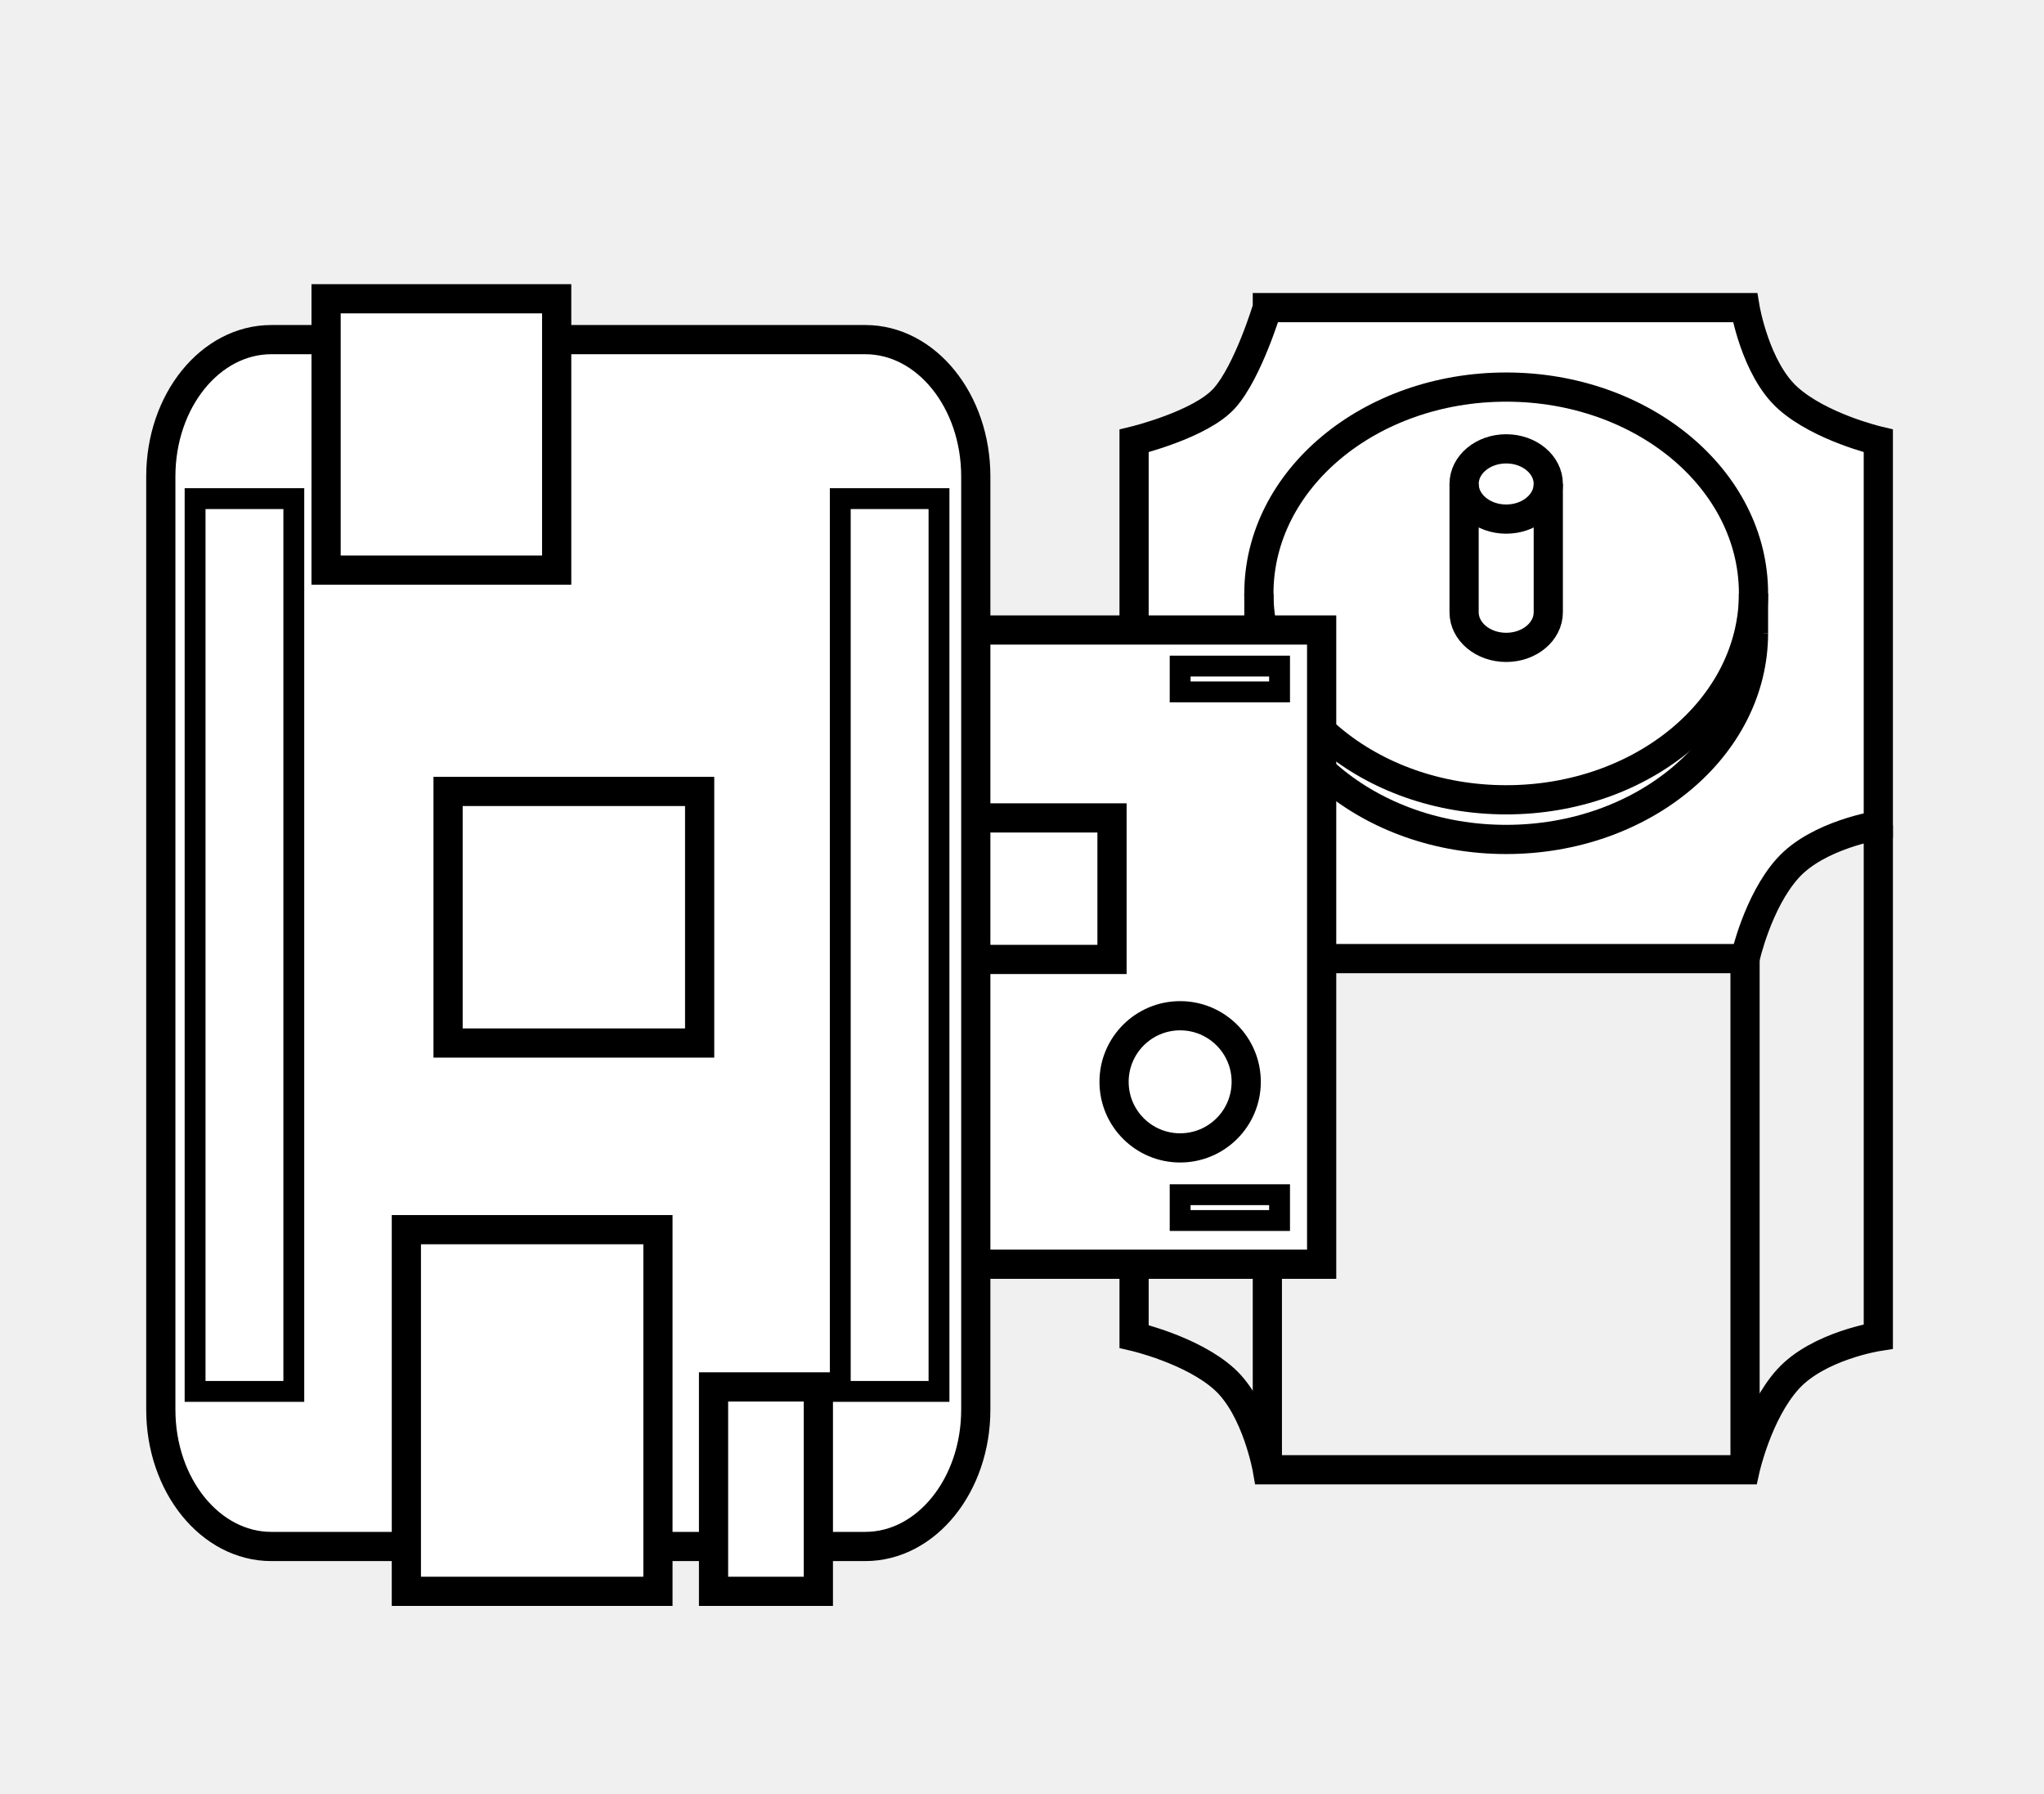
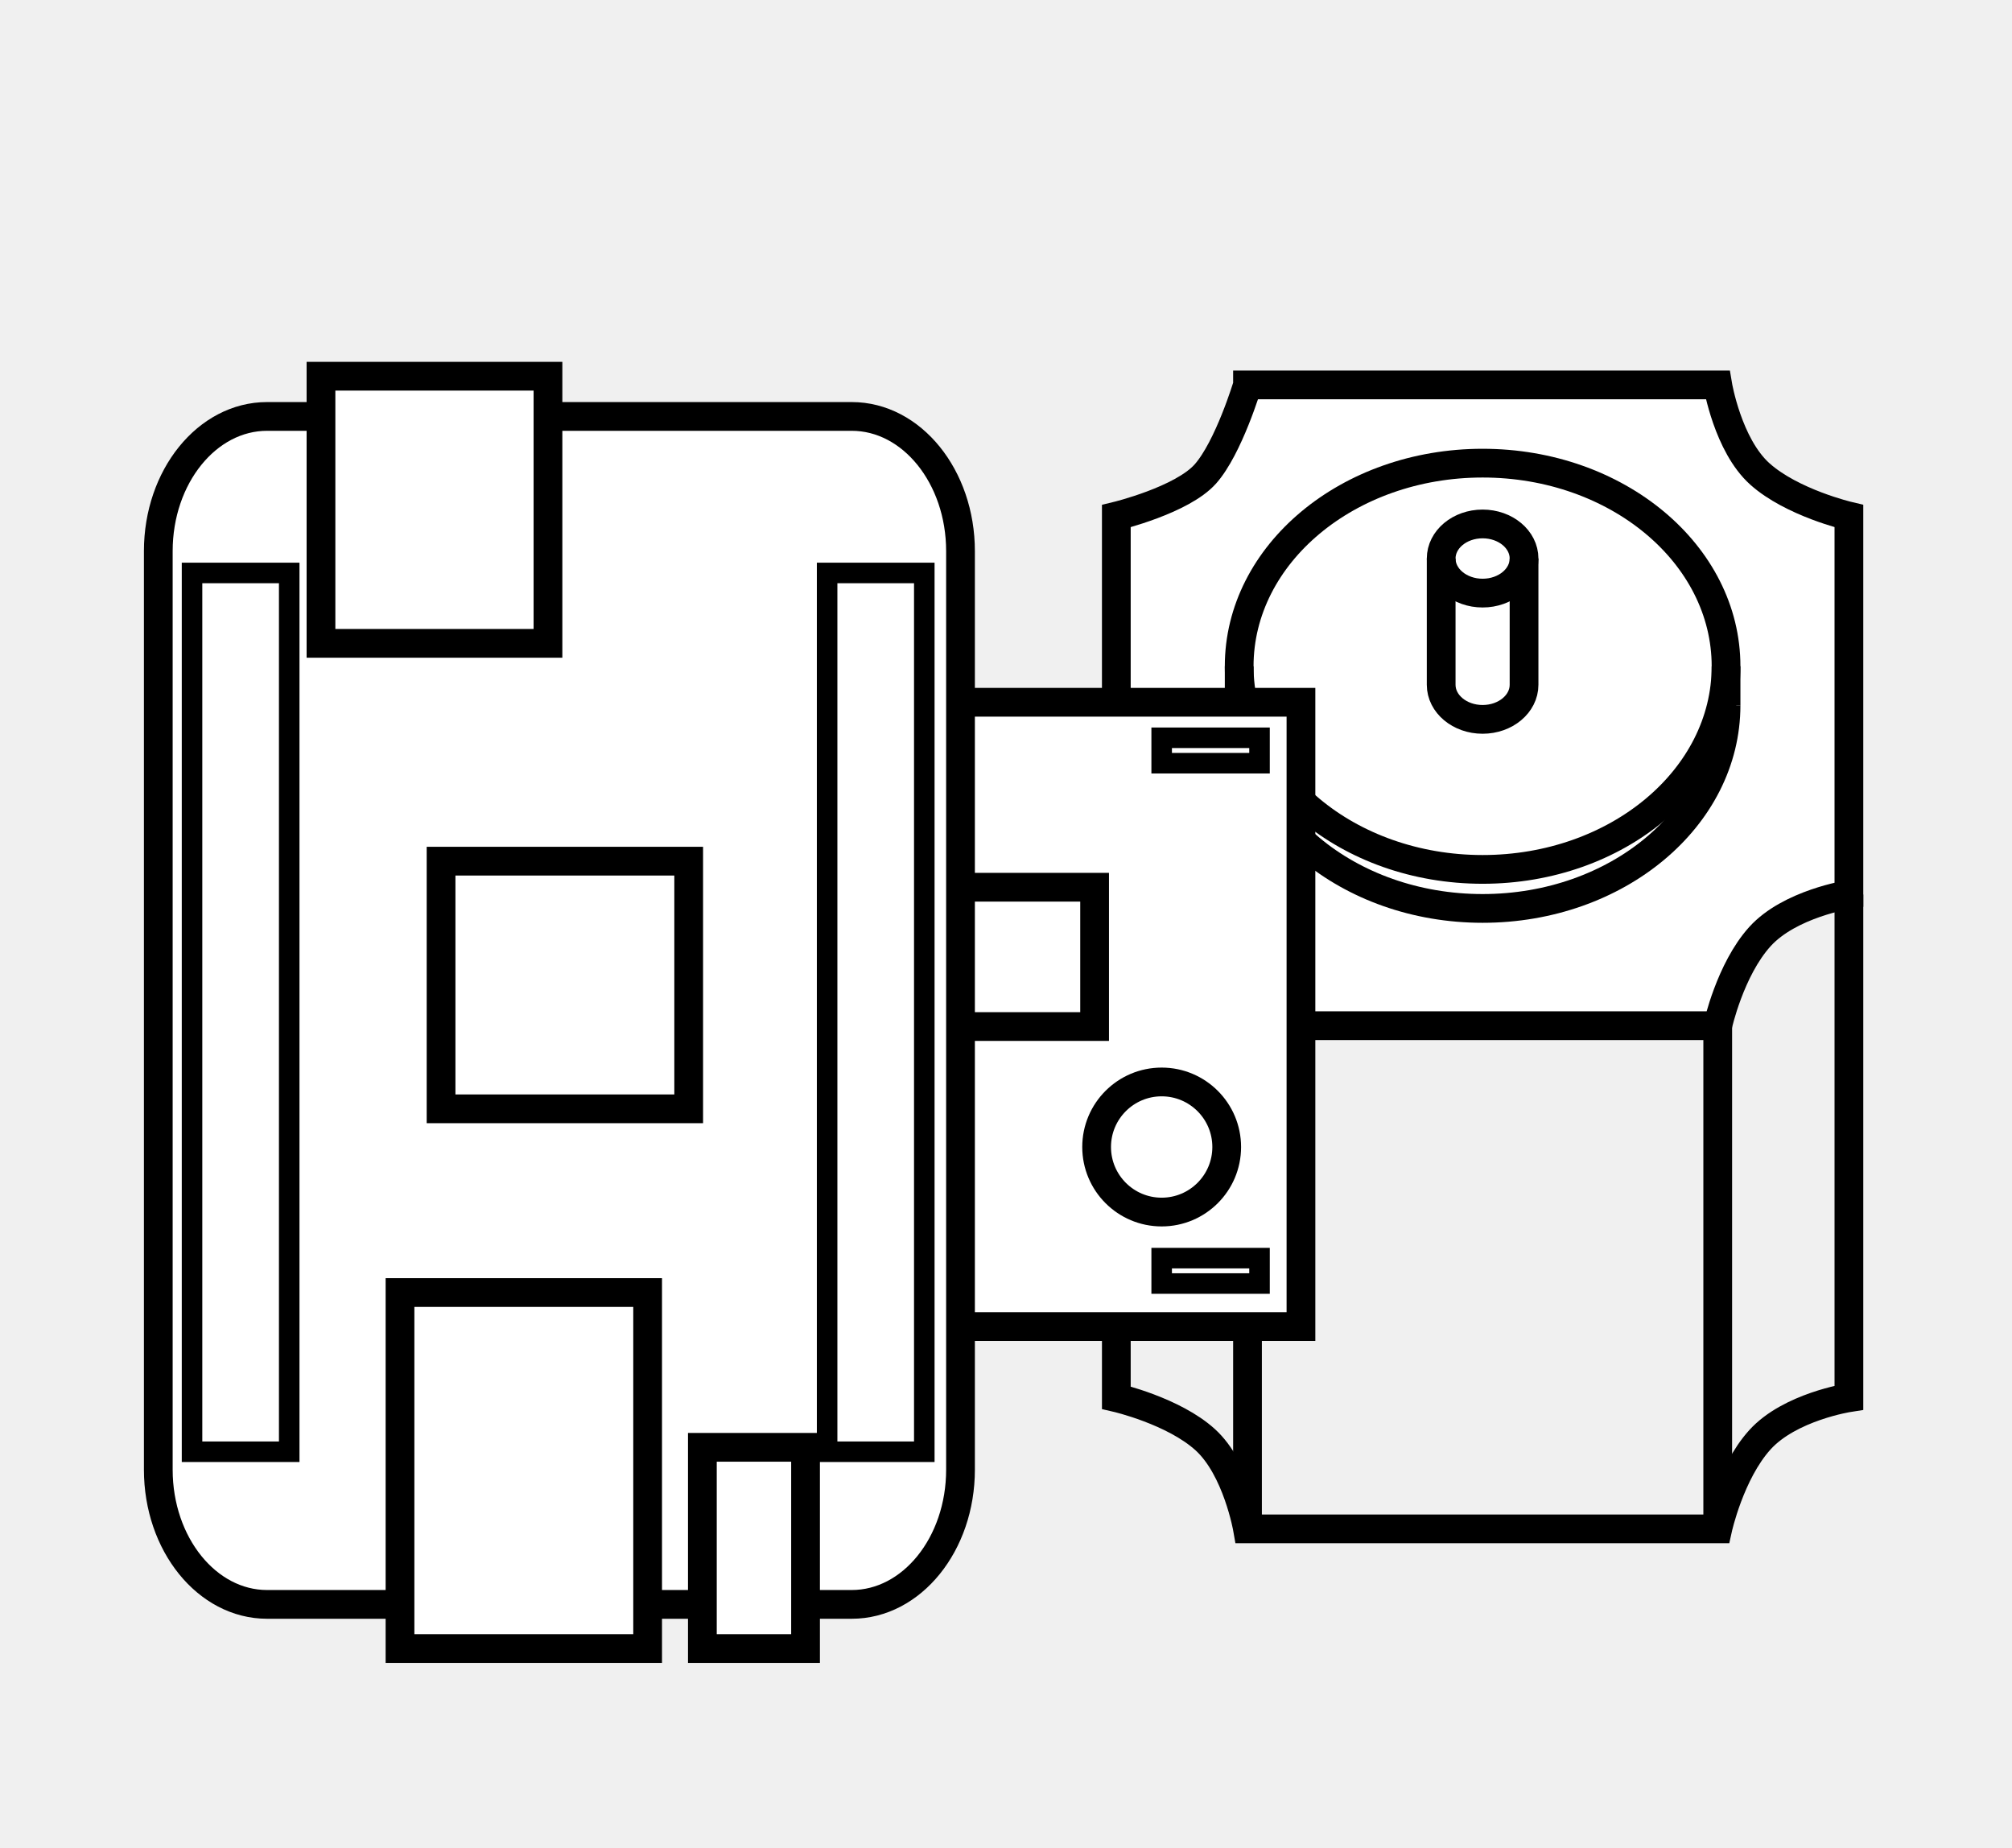
- <svg xmlns="http://www.w3.org/2000/svg" version="1.1" x="0px" y="0px" viewBox="0 0 490 430" xml:space="preserve">
-   <animate id="big" attributeName="viewBox" begin="indefinite" dur="1s" from="0 0 490 430" to="0 0 650 430" fill="freeze" />
-   <g id="brains" pointer-events="all" transform="translate(0,-290)">
+ <svg xmlns="http://www.w3.org/2000/svg" version="1.1" x="0px" y="0px" viewBox="0 0 490 450" xml:space="preserve">
+   <animate id="big" attributeName="viewBox" begin="indefinite" dur="1s" from="0 0 490 450" to="0 0 650 450" fill="freeze" />
+   <g id="brains" pointer-events="all" transform="translate(0,-270)">
    <g id="nanowifi_1_" opacity="0">
      <animate attributeName="opacity" from="0" to="1" begin="big.begin" dur="0.5s" fill="freeze" />
      <animateTransform attributeName="transform" type="translate" from="0,0" to="0,63" additive="sum" begin="big.begin + 0.5s" dur="0.5s" fill="freeze" />
      <rect x="84.768" y="299.522" display="inline" fill="#FFFFFF" stroke="#898989" stroke-width="7" stroke-miterlimit="10" width="42" height="42.602" />
      <rect x="78.171" y="274.856" display="inline" fill="#FFFFFF" stroke="#000000" stroke-width="7" stroke-miterlimit="10" width="55.281" height="24.666" />
      <rect x="94.831" y="325.918" display="inline" fill="#FFFFFF" stroke="#898989" stroke-width="5" stroke-miterlimit="10" width="3.208" height="3.208" />
      <rect x="113.609" y="325.918" display="inline" fill="#FFFFFF" stroke="#898989" stroke-width="5" stroke-miterlimit="10" width="3.208" height="3.208" />
    </g>
    <g id="stepper_1_" pointer-events="all">
      <animateTransform attributeName="transform" type="translate" from="0,0" to="172.8,0" additive="sum" begin="big.begin" dur="1s" fill="freeze" />
      <path fill="#ffffff" stroke="#000000" stroke-width="7" stroke-miterlimit="10" d="M303.815,363.733c0,0-4.584,15.292-10.264,21.684    c-5.68,6.391-21.684,10.264-21.684,10.264v92.145c0,0,13.96,3.218,21.684,10.263c7.723,7.045,10.264,21.684,10.264,21.684h114.518    c0,0,3.004-13.651,10.264-21.684s21.683-10.263,21.683-10.263V395.68c0,0-13.865-3.253-21.683-10.264    c-7.817-7.012-10.264-21.684-10.264-21.684H303.815z" />
      <path fill="none" stroke="#000000" stroke-width="7" stroke-miterlimit="10" d="M418.333,480.408" />
      <path fill="none" stroke="#000000" stroke-width="7" stroke-miterlimit="10" d="M428.597,502.091" />
      <path fill="none" stroke="#000000" stroke-width="7" stroke-miterlimit="10" d="M271.868,487.825v122.529    c0,0,13.96,3.219,21.684,10.264c7.723,7.046,10.264,21.683,10.264,21.683h114.518c0,0,3.004-13.649,10.264-21.683    c7.26-8.032,21.683-10.264,21.683-10.264V487.825" />
      <line fill="none" stroke="#000000" stroke-width="7" stroke-miterlimit="10" x1="303.815" y1="519.771" x2="303.815" y2="642.3" />
      <line fill="none" stroke="#000000" stroke-width="7" stroke-miterlimit="10" x1="418.333" y1="519.771" x2="418.333" y2="642.3" />
      <path fill="none" stroke="#000000" stroke-width="7" stroke-miterlimit="10" d="M420.359,441.752    c0,27.318-26.542,49.464-59.285,49.464s-59.286-22.146-59.286-49.464" />
      <path fill="none" stroke="#000000" stroke-width="7" stroke-miterlimit="10" d="M361.074,392.288" />
      <ellipse fill="none" stroke="#000000" stroke-width="7" stroke-miterlimit="10" cx="361.074" cy="432.248" rx="59.286" ry="49.464" />
      <line fill="none" stroke="#000000" stroke-width="7" stroke-miterlimit="10" x1="301.788" y1="441.752" x2="301.788" y2="432.248" />
      <line fill="none" stroke="#000000" stroke-width="7" stroke-miterlimit="10" x1="420.359" y1="441.752" x2="420.359" y2="432.248" />
      <ellipse fill="none" stroke="#000000" stroke-width="7" stroke-miterlimit="10" cx="361.074" cy="406.008" rx="10.091" ry="8.42" />
      <path fill="none" stroke="#000000" stroke-width="7" stroke-miterlimit="10" d="M350.982,406.008v30.75    c0,4.65,4.518,8.42,10.092,8.42c5.573,0,10.091-3.77,10.091-8.42v-30.75" />
      <path fill="none" stroke="#000000" stroke-width="7" stroke-miterlimit="10" d="M361.074,433.333" />
    </g>
    <g id="bigeasydriver_1_" pointer-events="all">
      <animateTransform attributeName="transform" type="translate" from="0,0" to="86.4,-0" additive="sum" begin="big.begin" dur="1s" fill="freeze" />
      <rect x="182.399" y="441.013" fill="#FFFFFF" stroke="#000000" stroke-width="7" stroke-miterlimit="10" width="134.435" height="152.024" />
      <rect x="232.654" y="486.055" fill="#FFFFFF" stroke="#000000" stroke-width="7" stroke-miterlimit="10" width="33.924" height="33.923" />
      <circle fill="#FFFFFF" stroke="#000000" stroke-width="7" stroke-miterlimit="10" cx="282.911" cy="549.313" r="15.84" />
      <line fill="none" stroke="#000000" stroke-width="7" stroke-miterlimit="10" x1="206.784" y1="458.358" x2="206.784" y2="478.244" />
      <line fill="none" stroke="#000000" stroke-width="7" stroke-miterlimit="10" x1="206.784" y1="490.287" x2="206.784" y2="525.838" />
      <line fill="none" stroke="#000000" stroke-width="7" stroke-miterlimit="10" x1="206.784" y1="536.905" x2="206.784" y2="572.458" />
      <rect x="282.911" y="576.372" fill="none" stroke="#000000" stroke-width="5" stroke-miterlimit="10" width="23.832" height="6.188" />
      <rect x="282.911" y="449.661" fill="none" stroke="#000000" stroke-width="5" stroke-miterlimit="10" width="23.832" height="6.188" />
    </g>
    <g id="beaglebone_1_">
      <path fill="#FFFFFF" stroke="#000000" stroke-width="7" stroke-miterlimit="10" d="M233.921,627.898    c0,18.111-11.861,32.795-26.492,32.795H65.042c-14.631,0-26.491-14.684-26.491-32.795V404.203    c0-18.111,11.86-32.795,26.491-32.795h142.387c14.631,0,26.492,14.684,26.492,32.795V627.898z" />
      <rect x="78.171" y="361.615" fill="#FFFFFF" stroke="#000000" stroke-width="7" stroke-miterlimit="10" width="55.281" height="65.049" />
      <rect x="107.416" y="479.707" fill="#FFFFFF" stroke="#000000" stroke-width="7" stroke-miterlimit="10" width="60.307" height="60.307" />
      <rect x="97.416" y="584.752" fill="#FFFFFF" stroke="#000000" stroke-width="7" stroke-miterlimit="10" width="60.307" height="86.691" />
      <rect x="171.055" y="622.445" fill="#FFFFFF" stroke="#000000" stroke-width="7" stroke-miterlimit="10" width="25.127" height="48.999" />
      <rect x="201.435" y="409.523" fill="#FFFFFF" stroke="#000000" stroke-width="5" stroke-miterlimit="10" width="23.667" height="214" />
      <rect x="46.768" y="409.523" fill="#FFFFFF" stroke="#000000" stroke-width="5" stroke-miterlimit="10" width="23.667" height="214" />
    </g>
    <g>
      <path id="usb_1_" opacity="0" fill="#898989" d="M105.172,371.133l-2.899,5.021h2.068v25.66l-5.279-4.997   c-0.34-0.425-0.58-0.981-0.593-1.554c0-2.315,0-3.69-0.001-4.196c0.978-0.343,1.683-1.265,1.683-2.36   c0-1.386-1.125-2.51-2.511-2.51c-1.387,0-2.511,1.124-2.511,2.51c0,1.096,0.705,2.018,1.682,2.36l-0.001,4.147   c0,1.123,0.617,2.301,1.34,3.051c-0.021-0.021-0.044-0.042,0,0c0.018,0.018,5.601,5.302,5.601,5.302   c0.34,0.425,0.577,0.98,0.591,1.552v2.903c-1.917,0.385-3.363,2.078-3.363,4.109c0,2.316,1.878,4.193,4.192,4.193   c2.316,0,4.193-1.877,4.193-4.193c0-2.031-1.446-3.725-3.365-4.109v-2.852c0-0.009,0-0.016,0-0.022v-6.309   c0.015-0.57,0.252-1.125,0.593-1.55c0,0,5.583-5.284,5.6-5.3c0.045-0.043,0.022-0.021,0,0c0.724-0.75,1.339-1.929,1.339-3.053   l0-3.996h1.684v-5.021h-5.021v5.021h1.681c0,0-0.002,1.053-0.002,4.045c-0.013,0.572-0.252,1.129-0.593,1.555l-5.279,4.998v-19.385   h2.071L105.172,371.133z">
        <animate attributeName="opacity" from="0" to="1" begin="big.begin" dur="1s" fill="freeze" />
      </path>
    </g>
    <g id="I_x2F_O_1_" opacity="0">
      <animate attributeName="opacity" from="0" to="1" begin="big.begin" dur="1s" fill="freeze" />
      <g display="inline">
        <g>
          <rect x="51.674" y="608.763" fill="#FFFFFF" width="4.854" height="4.854" />
          <polygon fill="#898989" points="56.528,608.763 51.674,608.763 51.674,613.617 56.528,613.617 56.528,608.763     " />
        </g>
        <g>
          <rect x="51.674" y="598.763" fill="#FFFFFF" width="4.854" height="4.854" />
          <polygon fill="#898989" points="56.528,598.763 51.674,598.763 51.674,603.617 56.528,603.617 56.528,598.763     " />
        </g>
        <g>
          <rect x="51.674" y="588.763" fill="#FFFFFF" width="4.854" height="4.854" />
          <polygon fill="#898989" points="56.528,588.763 51.674,588.763 51.674,593.617 56.528,593.617 56.528,588.763     " />
        </g>
        <g>
          <rect x="51.674" y="578.763" fill="#FFFFFF" width="4.854" height="4.854" />
          <polygon fill="#898989" points="56.528,578.763 51.674,578.763 51.674,583.617 56.528,583.617 56.528,578.763     " />
        </g>
        <g>
          <rect x="51.674" y="568.763" fill="#FFFFFF" width="4.854" height="4.854" />
          <polygon fill="#898989" points="56.528,568.763 51.674,568.763 51.674,573.617 56.528,573.617 56.528,568.763     " />
        </g>
        <g>
          <rect x="51.674" y="558.763" fill="#FFFFFF" width="4.854" height="4.854" />
          <polygon fill="#898989" points="56.528,558.763 51.674,558.763 51.674,563.617 56.528,563.617 56.528,558.763     " />
        </g>
        <g>
          <rect x="51.674" y="548.763" fill="#FFFFFF" width="4.854" height="4.854" />
          <polygon fill="#898989" points="56.528,548.763 51.674,548.763 51.674,553.617 56.528,553.617 56.528,548.763     " />
        </g>
        <g>
          <rect x="51.674" y="538.763" fill="#FFFFFF" width="4.854" height="4.854" />
          <polygon fill="#898989" points="56.528,538.763 51.674,538.763 51.674,543.617 56.528,543.617 56.528,538.763     " />
        </g>
        <g>
          <rect x="51.674" y="528.763" fill="#FFFFFF" width="4.854" height="4.854" />
          <polygon fill="#898989" points="56.528,528.763 51.674,528.763 51.674,533.617 56.528,533.617 56.528,528.763     " />
        </g>
        <g>
          <rect x="51.674" y="518.763" fill="#FFFFFF" width="4.854" height="4.854" />
          <polygon fill="#898989" points="56.528,518.763 51.674,518.763 51.674,523.617 56.528,523.617 56.528,518.763     " />
        </g>
        <g>
          <rect x="51.674" y="508.763" fill="#FFFFFF" width="4.854" height="4.854" />
          <polygon fill="#898989" points="56.528,508.763 51.674,508.763 51.674,513.617 56.528,513.617 56.528,508.763     " />
        </g>
        <g>
          <rect x="51.674" y="498.763" fill="#FFFFFF" width="4.854" height="4.854" />
          <polygon fill="#898989" points="56.528,498.763 51.674,498.763 51.674,503.617 56.528,503.617 56.528,498.763     " />
        </g>
        <g>
          <rect x="51.674" y="488.763" fill="#FFFFFF" width="4.854" height="4.854" />
          <polygon fill="#898989" points="56.528,488.763 51.674,488.763 51.674,493.617 56.528,493.617 56.528,488.763     " />
        </g>
        <g>
          <rect x="51.674" y="478.763" fill="#FFFFFF" width="4.854" height="4.854" />
          <polygon fill="#898989" points="56.528,478.763 51.674,478.763 51.674,483.617 56.528,483.617 56.528,478.763     " />
        </g>
        <g>
          <rect x="51.674" y="468.763" fill="#FFFFFF" width="4.854" height="4.854" />
          <polygon fill="#898989" points="56.528,468.763 51.674,468.763 51.674,473.617 56.528,473.617 56.528,468.763     " />
        </g>
        <g>
          <rect x="51.674" y="458.763" fill="#FFFFFF" width="4.854" height="4.854" />
          <polygon fill="#898989" points="56.528,458.763 51.674,458.763 51.674,463.617 56.528,463.617 56.528,458.763     " />
        </g>
        <g>
          <rect x="51.674" y="448.763" fill="#FFFFFF" width="4.854" height="4.854" />
          <polygon fill="#898989" points="56.528,448.763 51.674,448.763 51.674,453.617 56.528,453.617 56.528,448.763     " />
        </g>
        <g>
          <rect x="51.674" y="438.763" fill="#FFFFFF" width="4.854" height="4.854" />
          <polygon fill="#898989" points="56.528,438.763 51.674,438.763 51.674,443.617 56.528,443.617 56.528,438.763     " />
        </g>
        <g>
          <rect x="51.674" y="428.763" fill="#FFFFFF" width="4.854" height="4.854" />
          <polygon fill="#898989" points="56.528,428.763 51.674,428.763 51.674,433.617 56.528,433.617 56.528,428.763     " />
        </g>
        <g>
          <rect x="51.674" y="418.763" fill="#FFFFFF" width="4.854" height="4.854" />
          <polygon fill="#898989" points="56.528,418.763 51.674,418.763 51.674,423.617 56.528,423.617 56.528,418.763     " />
        </g>
      </g>
      <g display="inline">
        <g>
          <rect x="61.008" y="608.763" fill="#FFFFFF" width="4.854" height="4.854" />
          <polygon fill="#898989" points="65.862,608.763 61.008,608.763 61.008,613.617 65.862,613.617 65.862,608.763     " />
        </g>
        <g>
          <rect x="61.008" y="598.763" fill="#FFFFFF" width="4.854" height="4.854" />
          <polygon fill="#898989" points="65.862,598.763 61.008,598.763 61.008,603.617 65.862,603.617 65.862,598.763     " />
        </g>
        <g>
          <rect x="61.008" y="588.763" fill="#FFFFFF" width="4.854" height="4.854" />
          <polygon fill="#898989" points="65.862,588.763 61.008,588.763 61.008,593.617 65.862,593.617 65.862,588.763     " />
        </g>
        <g>
          <rect x="61.008" y="578.763" fill="#FFFFFF" width="4.854" height="4.854" />
          <polygon fill="#898989" points="65.862,578.763 61.008,578.763 61.008,583.617 65.862,583.617 65.862,578.763     " />
        </g>
        <g>
          <rect x="61.008" y="568.763" fill="#FFFFFF" width="4.854" height="4.854" />
          <polygon fill="#898989" points="65.862,568.763 61.008,568.763 61.008,573.617 65.862,573.617 65.862,568.763     " />
        </g>
        <g>
          <rect x="61.008" y="558.763" fill="#FFFFFF" width="4.854" height="4.854" />
          <polygon fill="#898989" points="65.862,558.763 61.008,558.763 61.008,563.617 65.862,563.617 65.862,558.763     " />
        </g>
        <g>
          <rect x="61.008" y="548.763" fill="#FFFFFF" width="4.854" height="4.854" />
          <polygon fill="#898989" points="65.862,548.763 61.008,548.763 61.008,553.617 65.862,553.617 65.862,548.763     " />
        </g>
        <g>
          <rect x="61.008" y="538.763" fill="#FFFFFF" width="4.854" height="4.854" />
          <polygon fill="#898989" points="65.862,538.763 61.008,538.763 61.008,543.617 65.862,543.617 65.862,538.763     " />
        </g>
        <g>
          <rect x="61.008" y="528.763" fill="#FFFFFF" width="4.854" height="4.854" />
          <polygon fill="#898989" points="65.862,528.763 61.008,528.763 61.008,533.617 65.862,533.617 65.862,528.763     " />
        </g>
        <g>
          <rect x="61.008" y="518.763" fill="#FFFFFF" width="4.854" height="4.854" />
          <polygon fill="#898989" points="65.862,518.763 61.008,518.763 61.008,523.617 65.862,523.617 65.862,518.763     " />
        </g>
        <g>
          <rect x="61.008" y="508.763" fill="#FFFFFF" width="4.854" height="4.854" />
          <polygon fill="#898989" points="65.862,508.763 61.008,508.763 61.008,513.617 65.862,513.617 65.862,508.763     " />
        </g>
        <g>
          <rect x="61.008" y="498.763" fill="#FFFFFF" width="4.854" height="4.854" />
          <polygon fill="#898989" points="65.862,498.763 61.008,498.763 61.008,503.617 65.862,503.617 65.862,498.763     " />
        </g>
        <g>
          <rect x="61.008" y="488.763" fill="#FFFFFF" width="4.854" height="4.854" />
          <polygon fill="#898989" points="65.862,488.763 61.008,488.763 61.008,493.617 65.862,493.617 65.862,488.763     " />
        </g>
        <g>
          <rect x="61.008" y="478.763" fill="#FFFFFF" width="4.854" height="4.854" />
          <polygon fill="#898989" points="65.862,478.763 61.008,478.763 61.008,483.617 65.862,483.617 65.862,478.763     " />
        </g>
        <g>
          <rect x="61.008" y="468.763" fill="#FFFFFF" width="4.854" height="4.854" />
          <polygon fill="#898989" points="65.862,468.763 61.008,468.763 61.008,473.617 65.862,473.617 65.862,468.763     " />
        </g>
        <g>
          <rect x="61.008" y="458.763" fill="#FFFFFF" width="4.854" height="4.854" />
          <polygon fill="#898989" points="65.862,458.763 61.008,458.763 61.008,463.617 65.862,463.617 65.862,458.763     " />
        </g>
        <g>
          <rect x="61.008" y="448.763" fill="#FFFFFF" width="4.854" height="4.854" />
          <polygon fill="#898989" points="65.862,448.763 61.008,448.763 61.008,453.617 65.862,453.617 65.862,448.763     " />
        </g>
        <g>
          <rect x="61.008" y="438.763" fill="#FFFFFF" width="4.854" height="4.854" />
          <polygon fill="#898989" points="65.862,438.763 61.008,438.763 61.008,443.617 65.862,443.617 65.862,438.763     " />
        </g>
        <g>
          <rect x="61.008" y="428.763" fill="#FFFFFF" width="4.854" height="4.854" />
          <polygon fill="#898989" points="65.862,428.763 61.008,428.763 61.008,433.617 65.862,433.617 65.862,428.763     " />
        </g>
        <g>
          <rect x="61.008" y="418.763" fill="#FFFFFF" width="4.854" height="4.854" />
          <polygon fill="#898989" points="65.862,418.763 61.008,418.763 61.008,423.617 65.862,423.617 65.862,418.763     " />
        </g>
      </g>
      <g display="inline">
        <g>
          <rect x="206.174" y="608.763" fill="#FFFFFF" width="4.854" height="4.854" />
          <polygon fill="#898989" points="211.028,608.763 206.174,608.763 206.174,613.617 211.028,613.617 211.028,608.763     " />
        </g>
        <g>
          <rect x="206.174" y="598.763" fill="#FFFFFF" width="4.854" height="4.854" />
          <polygon fill="#898989" points="211.028,598.763 206.174,598.763 206.174,603.617 211.028,603.617 211.028,598.763     " />
        </g>
        <g>
          <rect x="206.174" y="588.763" fill="#FFFFFF" width="4.854" height="4.854" />
          <polygon fill="#898989" points="211.028,588.763 206.174,588.763 206.174,593.617 211.028,593.617 211.028,588.763     " />
        </g>
        <g>
          <rect x="206.174" y="578.763" fill="#FFFFFF" width="4.854" height="4.854" />
          <polygon fill="#898989" points="211.028,578.763 206.174,578.763 206.174,583.617 211.028,583.617 211.028,578.763     " />
        </g>
        <g>
          <rect x="206.174" y="568.763" fill="#FFFFFF" width="4.854" height="4.854" />
          <polygon fill="#898989" points="211.028,568.763 206.174,568.763 206.174,573.617 211.028,573.617 211.028,568.763     " />
        </g>
        <g>
          <rect x="206.174" y="558.763" fill="#FFFFFF" width="4.854" height="4.854" />
          <polygon fill="#898989" points="211.028,558.763 206.174,558.763 206.174,563.617 211.028,563.617 211.028,558.763     " />
        </g>
        <g>
          <rect x="206.174" y="548.763" fill="#FFFFFF" width="4.854" height="4.854" />
          <polygon fill="#898989" points="211.028,548.763 206.174,548.763 206.174,553.617 211.028,553.617 211.028,548.763     " />
        </g>
        <g>
          <rect x="206.174" y="538.763" fill="#FFFFFF" width="4.854" height="4.854" />
          <polygon fill="#898989" points="211.028,538.763 206.174,538.763 206.174,543.617 211.028,543.617 211.028,538.763     " />
        </g>
        <g>
          <rect x="206.174" y="528.763" fill="#FFFFFF" width="4.854" height="4.854" />
          <polygon fill="#898989" points="211.028,528.763 206.174,528.763 206.174,533.617 211.028,533.617 211.028,528.763     " />
        </g>
        <g>
          <rect x="206.174" y="518.763" fill="#FFFFFF" width="4.854" height="4.854" />
          <polygon fill="#898989" points="211.028,518.763 206.174,518.763 206.174,523.617 211.028,523.617 211.028,518.763     " />
        </g>
        <g>
          <rect x="206.174" y="508.763" fill="#FFFFFF" width="4.854" height="4.854" />
          <polygon fill="#898989" points="211.028,508.763 206.174,508.763 206.174,513.617 211.028,513.617 211.028,508.763     " />
        </g>
        <g>
          <rect x="206.174" y="498.763" fill="#FFFFFF" width="4.854" height="4.854" />
          <polygon fill="#898989" points="211.028,498.763 206.174,498.763 206.174,503.617 211.028,503.617 211.028,498.763     " />
        </g>
        <g>
          <rect x="206.174" y="488.763" fill="#FFFFFF" width="4.854" height="4.854" />
          <polygon fill="#898989" points="211.028,488.763 206.174,488.763 206.174,493.617 211.028,493.617 211.028,488.763     " />
        </g>
        <g>
          <rect x="206.174" y="478.763" fill="#FFFFFF" width="4.854" height="4.854" />
          <polygon fill="#898989" points="211.028,478.763 206.174,478.763 206.174,483.617 211.028,483.617 211.028,478.763     " />
        </g>
        <g>
          <rect x="206.174" y="468.763" fill="#FFFFFF" width="4.854" height="4.854" />
          <polygon fill="#898989" points="211.028,468.763 206.174,468.763 206.174,473.617 211.028,473.617 211.028,468.763     " />
        </g>
        <g>
          <rect x="206.174" y="458.763" fill="#FFFFFF" width="4.854" height="4.854" />
          <polygon fill="#898989" points="211.028,458.763 206.174,458.763 206.174,463.617 211.028,463.617 211.028,458.763     " />
        </g>
        <g>
          <rect x="206.174" y="448.763" fill="#FFFFFF" width="4.854" height="4.854" />
          <polygon fill="#898989" points="211.028,448.763 206.174,448.763 206.174,453.617 211.028,453.617 211.028,448.763     " />
        </g>
        <g>
          <rect x="206.174" y="438.763" fill="#FFFFFF" width="4.854" height="4.854" />
          <polygon fill="#898989" points="211.028,438.763 206.174,438.763 206.174,443.617 211.028,443.617 211.028,438.763     " />
        </g>
        <g>
          <rect x="206.174" y="428.763" fill="#FFFFFF" width="4.854" height="4.854" />
          <polygon fill="#898989" points="211.028,428.763 206.174,428.763 206.174,433.617 211.028,433.617 211.028,428.763     " />
        </g>
        <g>
          <rect x="206.174" y="418.763" fill="#FFFFFF" width="4.854" height="4.854" />
          <polygon fill="#898989" points="211.028,418.763 206.174,418.763 206.174,423.617 211.028,423.617 211.028,418.763     " />
        </g>
      </g>
      <g display="inline">
        <g>
          <rect x="215.508" y="608.763" fill="#FFFFFF" width="4.854" height="4.854" />
          <polygon fill="#898989" points="220.362,608.763 215.508,608.763 215.508,613.617 220.362,613.617 220.362,608.763     " />
        </g>
        <g>
          <rect x="215.508" y="598.763" fill="#FFFFFF" width="4.854" height="4.854" />
          <polygon fill="#898989" points="220.362,598.763 215.508,598.763 215.508,603.617 220.362,603.617 220.362,598.763     " />
        </g>
        <g>
          <rect x="215.508" y="588.763" fill="#FFFFFF" width="4.854" height="4.854" />
          <polygon fill="#898989" points="220.362,588.763 215.508,588.763 215.508,593.617 220.362,593.617 220.362,588.763     " />
        </g>
        <g>
          <rect x="215.508" y="578.763" fill="#FFFFFF" width="4.854" height="4.854" />
          <polygon fill="#898989" points="220.362,578.763 215.508,578.763 215.508,583.617 220.362,583.617 220.362,578.763     " />
        </g>
        <g>
          <rect x="215.508" y="568.763" fill="#FFFFFF" width="4.854" height="4.854" />
          <polygon fill="#898989" points="220.362,568.763 215.508,568.763 215.508,573.617 220.362,573.617 220.362,568.763     " />
        </g>
        <g>
          <rect x="215.508" y="558.763" fill="#FFFFFF" width="4.854" height="4.854" />
          <polygon fill="#898989" points="220.362,558.763 215.508,558.763 215.508,563.617 220.362,563.617 220.362,558.763     " />
        </g>
        <g>
          <rect x="215.508" y="548.763" fill="#FFFFFF" width="4.854" height="4.854" />
          <polygon fill="#898989" points="220.362,548.763 215.508,548.763 215.508,553.617 220.362,553.617 220.362,548.763     " />
        </g>
        <g>
          <rect x="215.508" y="538.763" fill="#FFFFFF" width="4.854" height="4.854" />
          <polygon fill="#898989" points="220.362,538.763 215.508,538.763 215.508,543.617 220.362,543.617 220.362,538.763     " />
        </g>
        <g>
          <rect x="215.508" y="528.763" fill="#FFFFFF" width="4.854" height="4.854" />
          <polygon fill="#898989" points="220.362,528.763 215.508,528.763 215.508,533.617 220.362,533.617 220.362,528.763     " />
        </g>
        <g>
          <rect x="215.508" y="518.763" fill="#FFFFFF" width="4.854" height="4.854" />
          <polygon fill="#898989" points="220.362,518.763 215.508,518.763 215.508,523.617 220.362,523.617 220.362,518.763     " />
        </g>
        <g>
          <rect x="215.508" y="508.763" fill="#FFFFFF" width="4.854" height="4.854" />
          <polygon fill="#898989" points="220.362,508.763 215.508,508.763 215.508,513.617 220.362,513.617 220.362,508.763     " />
        </g>
        <g>
          <rect x="215.508" y="498.763" fill="#FFFFFF" width="4.854" height="4.854" />
          <polygon fill="#898989" points="220.362,498.763 215.508,498.763 215.508,503.617 220.362,503.617 220.362,498.763     " />
        </g>
        <g>
          <rect x="215.508" y="488.763" fill="#FFFFFF" width="4.854" height="4.854" />
          <polygon fill="#898989" points="220.362,488.763 215.508,488.763 215.508,493.617 220.362,493.617 220.362,488.763     " />
        </g>
        <g>
          <rect x="215.508" y="478.763" fill="#FFFFFF" width="4.854" height="4.854" />
          <polygon fill="#898989" points="220.362,478.763 215.508,478.763 215.508,483.617 220.362,483.617 220.362,478.763     " />
        </g>
        <g>
          <rect x="215.508" y="468.763" fill="#FFFFFF" width="4.854" height="4.854" />
          <polygon fill="#898989" points="220.362,468.763 215.508,468.763 215.508,473.617 220.362,473.617 220.362,468.763     " />
        </g>
        <g>
          <rect x="215.508" y="458.763" fill="#FFFFFF" width="4.854" height="4.854" />
          <polygon fill="#898989" points="220.362,458.763 215.508,458.763 215.508,463.617 220.362,463.617 220.362,458.763     " />
        </g>
        <g>
          <rect x="215.508" y="448.763" fill="#FFFFFF" width="4.854" height="4.854" />
          <polygon fill="#898989" points="220.362,448.763 215.508,448.763 215.508,453.617 220.362,453.617 220.362,448.763     " />
        </g>
        <g>
          <rect x="215.508" y="438.763" fill="#FFFFFF" width="4.854" height="4.854" />
          <polygon fill="#898989" points="220.362,438.763 215.508,438.763 215.508,443.617 220.362,443.617 220.362,438.763     " />
        </g>
        <g>
          <rect x="215.508" y="428.763" fill="#FFFFFF" width="4.854" height="4.854" />
          <polygon fill="#898989" points="220.362,428.763 215.508,428.763 215.508,433.617 220.362,433.617 220.362,428.763     " />
        </g>
        <g>
          <rect x="215.508" y="418.763" fill="#FFFFFF" width="4.854" height="4.854" />
          <polygon fill="#898989" points="220.362,418.763 215.508,418.763 215.508,423.617 220.362,423.617 220.362,418.763     " />
        </g>
      </g>
    </g>
    <g id="power_1_" opacity="0">
      <animate attributeName="opacity" from="0" to="1" begin="big.begin" dur="1s" fill="freeze" />
      <polyline display="inline" fill="#FFFFFF" points="184.8,636.792 180.049,646.557 187.44,646.557 183.217,656.588   " />
      <polygon display="inline" fill="#898989" points="185.041,655.819 180.6,655.819 184.458,648.538 176.885,648.538     183.021,637.659 187.372,637.659 183.213,644.578 190.422,644.578   " />
    </g>
    <polyline id="wire1_1_" opacity="1" fill="none" stroke="#000000" stroke-width="7" stroke-miterlimit="10" points="217.936,421.19 293.102,421.19 293.102,458.358" stroke-dasharray="200,200" stroke-dashoffset="200">
      <animate attributeName="stroke-dashoffset" from="200" to="0" begin="big.begin + 1s" dur="0.7s" fill="freeze" id="wire1" />
    </polyline>
    <polyline id="wire2_1_" opacity="1" fill="none" stroke="#000000" stroke-width="7" stroke-miterlimit="10" points="293.102,572.458 293.102,671.444 527.074,671.444 527.074,642.3" stroke-dasharray="500,500" stroke-dashoffset="500">
      <animate attributeName="stroke-dashoffset" from="500" to="0" begin="wire1.end" dur="1.3s" fill="freeze" id="wire1" />
    </polyline>
  </g>
</svg>
